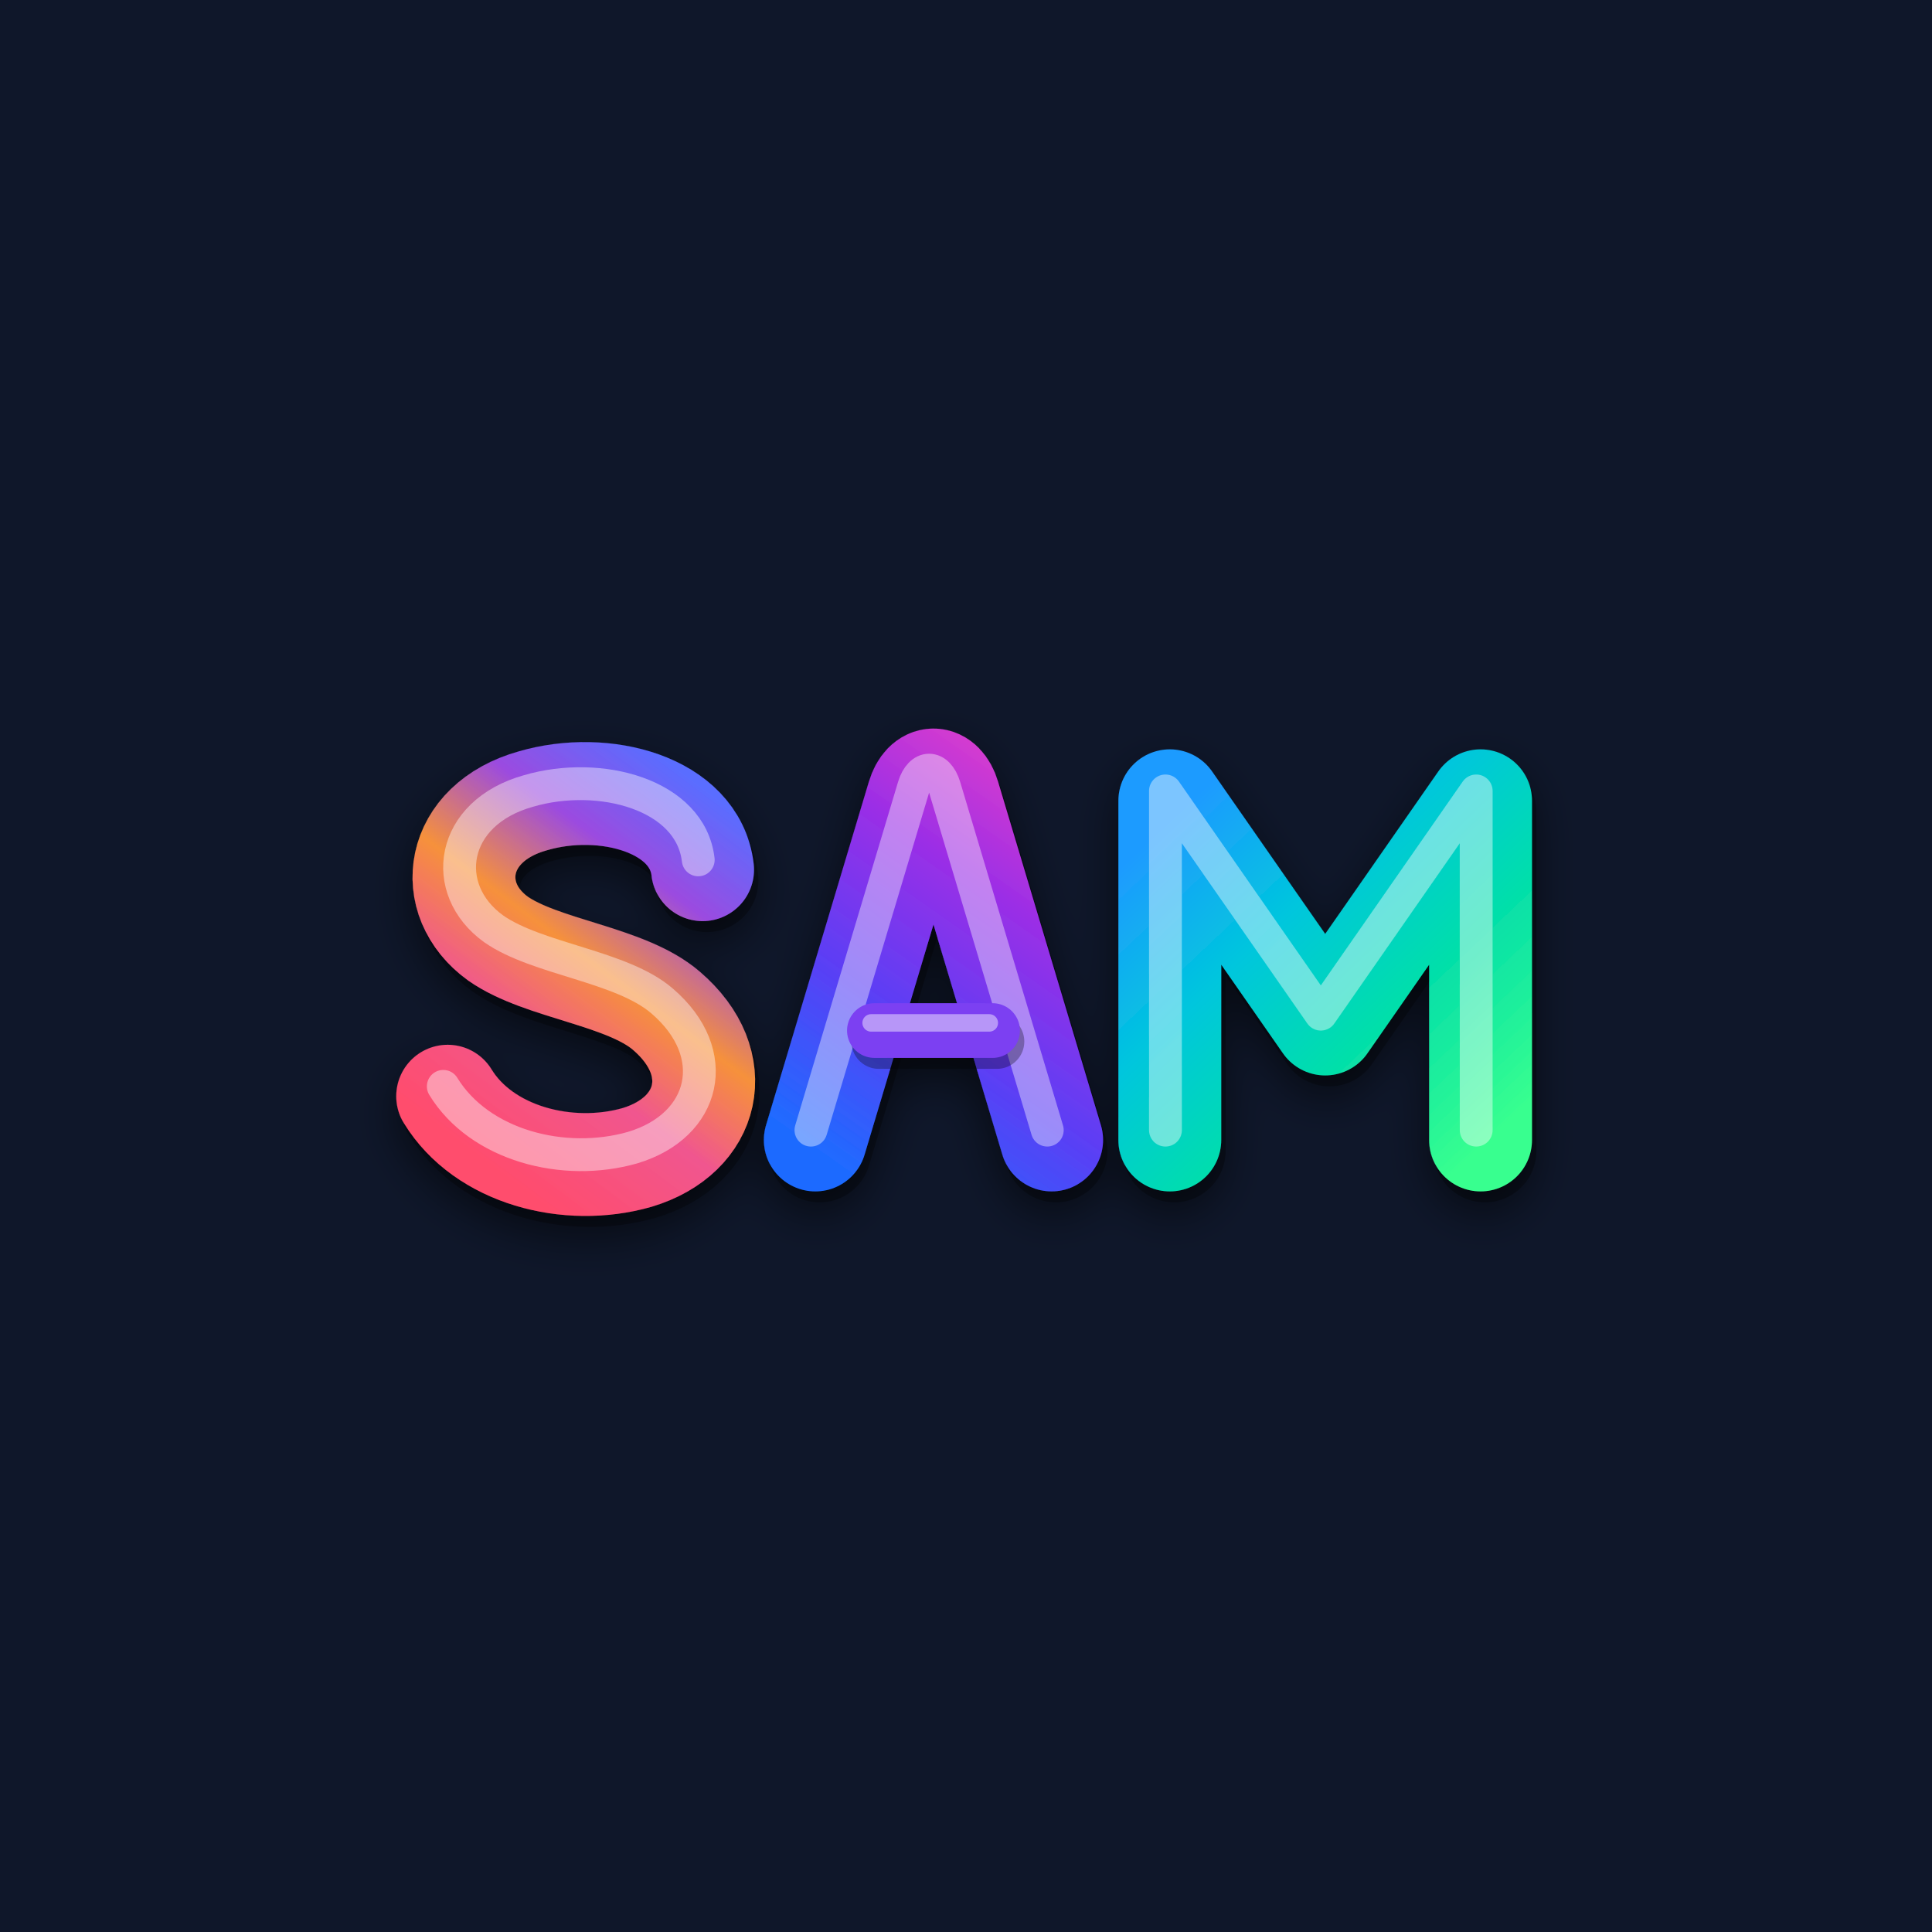
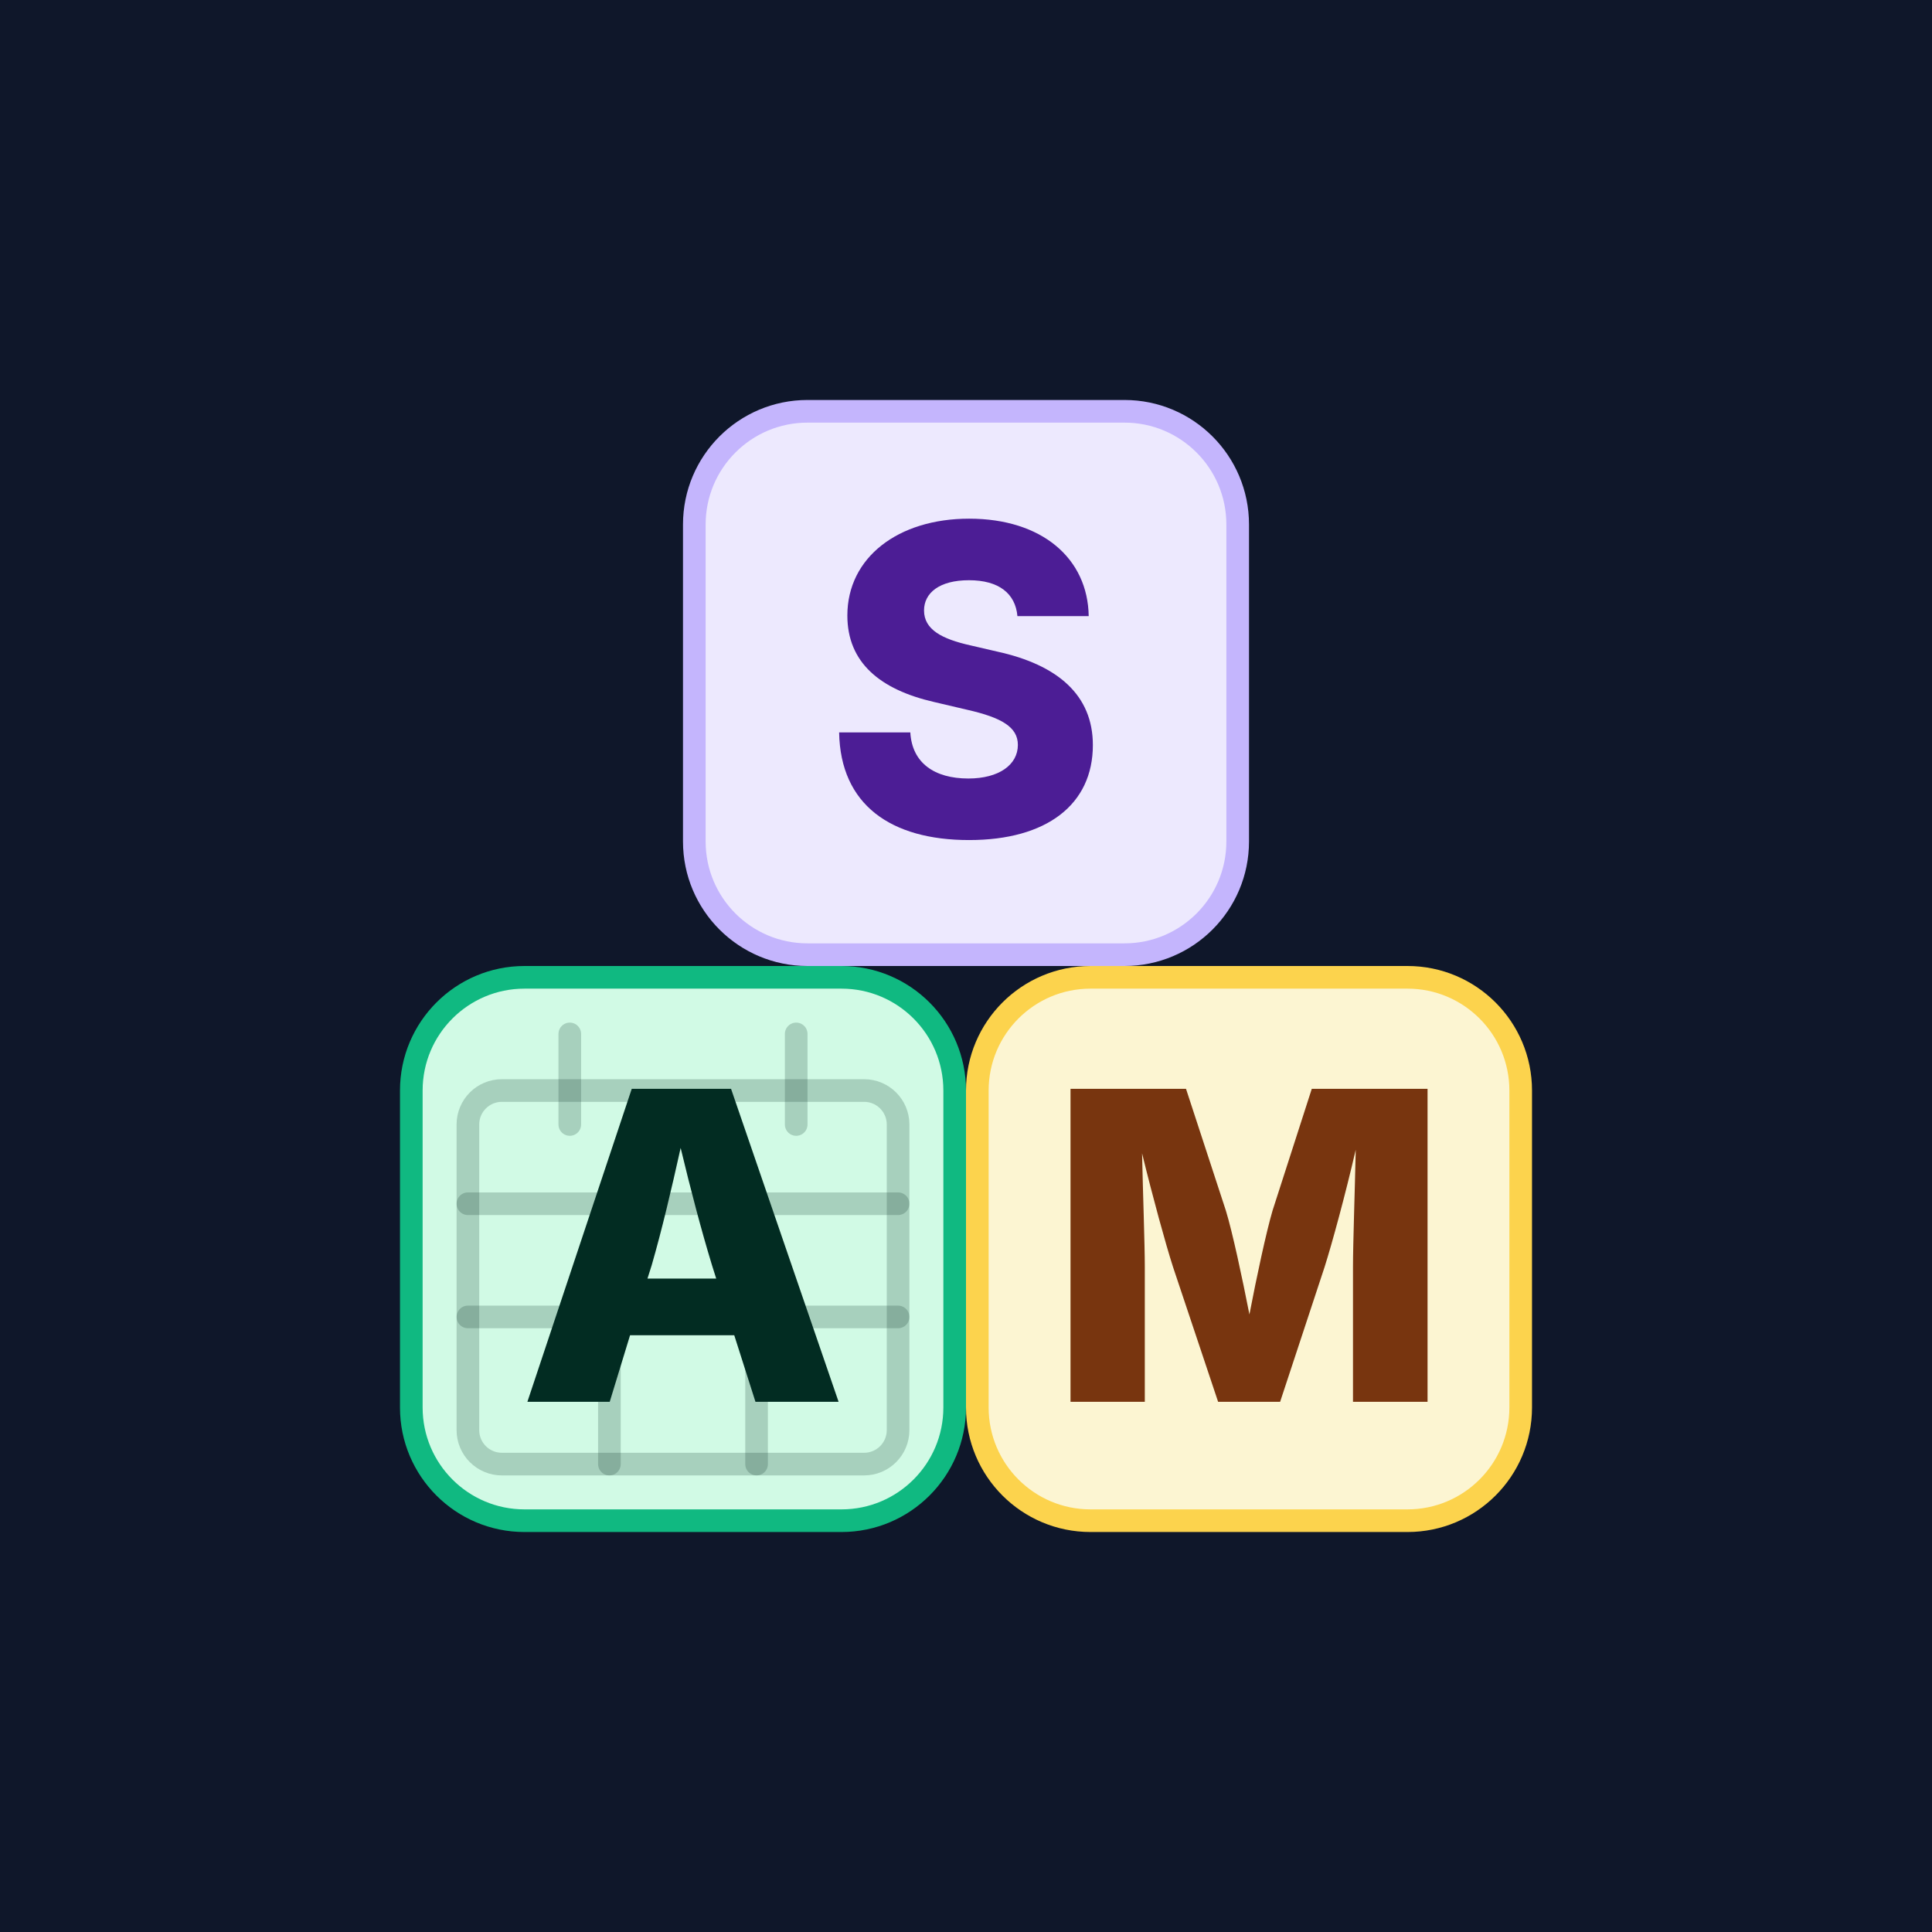
- <svg xmlns="http://www.w3.org/2000/svg" width="512" height="512" viewBox="0 0 1236 1236" fill="none" role="img" aria-label="SAM">
-   <defs>
-     <linearGradient id="bg" x1="0" y1="0" x2="1236" y2="1236" gradientUnits="userSpaceOnUse">
-       <stop offset="0" stop-color="#0f172a" />
-       <stop offset="1" stop-color="#0f172a" />
-     </linearGradient>
-     <linearGradient id="gradS" x1="170" y1="805" x2="405" y2="490" gradientUnits="userSpaceOnUse">
-       <stop offset="0" stop-color="#ff4d6d" />
-       <stop offset="0.30" stop-color="#f0568f" />
-       <stop offset="0.52" stop-color="#f6913b" />
-       <stop offset="0.76" stop-color="#9b4be0" />
-       <stop offset="1" stop-color="#5a6dff" />
-     </linearGradient>
-     <linearGradient id="gradA" x1="505" y1="815" x2="740" y2="480" gradientUnits="userSpaceOnUse">
-       <stop offset="0" stop-color="#1f6bff" />
-       <stop offset="0.35" stop-color="#5a3ff5" />
-       <stop offset="0.70" stop-color="#9b2ee6" />
-       <stop offset="1" stop-color="#e13ecb" />
-     </linearGradient>
-     <linearGradient id="gradM" x1="832" y1="520" x2="1116" y2="820" gradientUnits="userSpaceOnUse">
-       <stop offset="0" stop-color="#1e9bff" />
-       <stop offset="0.33" stop-color="#00c6dd" />
-       <stop offset="0.66" stop-color="#06e0a8" />
-       <stop offset="1" stop-color="#38ff8f" />
-     </linearGradient>
-     <filter id="ds" x="-25%" y="-25%" width="150%" height="160%">
-       <feDropShadow dx="0" dy="16" stdDeviation="20" flood-color="#000000" flood-opacity="0.55" />
-     </filter>
-   </defs>
-   <rect x="0" y="0" width="1236" height="1236" fill="url(#bg)" />
-   <g transform="translate(600,618) scale(0.70) translate(-620,-653)">
-     <g fill="none" stroke-linecap="round" stroke-linejoin="round" filter="url(#ds)">
-       <g>
-         <path d="M405,565 C398,505 315,483 250,502 C178,522 168,592 218,628 C258,656 335,662 372,694 C428,742 412,808 345,828 C282,846 205,826 172,772" stroke="#000000" stroke-opacity="0.30" stroke-width="94" transform="translate(4,10)" />
-         <path d="M405,565 C398,505 315,483 250,502 C178,522 168,592 218,628 C258,656 335,662 372,694 C428,742 412,808 345,828 C282,846 205,826 172,772" stroke="url(#gradS)" stroke-width="94" />
-         <path d="M405,565 C398,505 315,483 250,502 C178,522 168,592 218,628 C258,656 335,662 372,694 C428,742 412,808 345,828 C282,846 205,826 172,772" stroke="#ffffff" stroke-opacity="0.42" stroke-width="30" transform="translate(-4,-9)" />
+ <svg xmlns="http://www.w3.org/2000/svg" width="512" height="512" viewBox="0 0 512 512" role="img" aria-label="SAM">
+   <rect width="512" height="512" fill="#0f172a" />
+   <g transform="translate(256,256) scale(1.5) translate(-103,-103)" font-family="system-ui, -apple-system, sans-serif" font-size="76" font-weight="800" text-anchor="middle">
+     <g transform="translate(55, 5)">
+       <rect width="96" height="96" rx="20" fill="#ede9fe" stroke="#c4b5fd" stroke-width="4" />
+       <text x="48" y="75" fill="#4c1d95">S</text>
+     </g>
+     <g transform="translate(5, 105)">
+       <rect width="96" height="96" rx="20" fill="#d1fae5" stroke="#10b981" stroke-width="4" />
+       <g fill="none" stroke="rgba(2, 44, 34, 0.2)" stroke-width="4" stroke-linecap="round" stroke-linejoin="round">
+         <rect x="10" y="20" width="76" height="66" rx="6" />
+         <path d="M28 10v16M68 10v16" />
+         <path d="M10 40h76" />
+         <path d="M35 40v46M61 40v46" />
+         <path d="M10 60h76" />
      </g>
-       <g transform="translate(-4,0)">
-         <path d="M512,812 L606,498 C612,478 628,478 634,498 L728,812" stroke="#000000" stroke-opacity="0.30" stroke-width="94" transform="translate(4,10)" />
-         <path d="M512,812 L606,498 C612,478 628,478 634,498 L728,812" stroke="url(#gradA)" stroke-width="94" />
-         <path d="M512,812 L606,498 C612,478 628,478 634,498 L728,812" stroke="#ffffff" stroke-opacity="0.40" stroke-width="30" transform="translate(-4,-9)" />
-         <path d="M566,712 L674,712" stroke="#000000" stroke-opacity="0.30" stroke-width="50" transform="translate(4,10)" />
-         <path d="M566,712 L674,712" stroke="#7b3ff2" stroke-width="50" />
-         <path d="M566,712 L674,712" stroke="#ffffff" stroke-opacity="0.45" stroke-width="16" transform="translate(-3,-7)" />
-       </g>
-       <g>
-         <path d="M832,812 L832,502 L974,706 L1116,502 L1116,812" stroke="#000000" stroke-opacity="0.30" stroke-width="94" transform="translate(4,10)" />
-         <path d="M832,812 L832,502 L974,706 L1116,502 L1116,812" stroke="url(#gradM)" stroke-width="94" />
-         <path d="M832,812 L832,502 L974,706 L1116,502 L1116,812" stroke="#ffffff" stroke-opacity="0.42" stroke-width="30" transform="translate(-4,-9)" />
-       </g>
+       <text x="48" y="75" fill="#022c22">A</text>
+     </g>
+     <g transform="translate(105, 105)">
+       <rect width="96" height="96" rx="20" fill="#fcf5d2" stroke="#fcd34d" stroke-width="4" />
+       <text x="48" y="75" fill="#78350f">M</text>
    </g>
  </g>
</svg>
